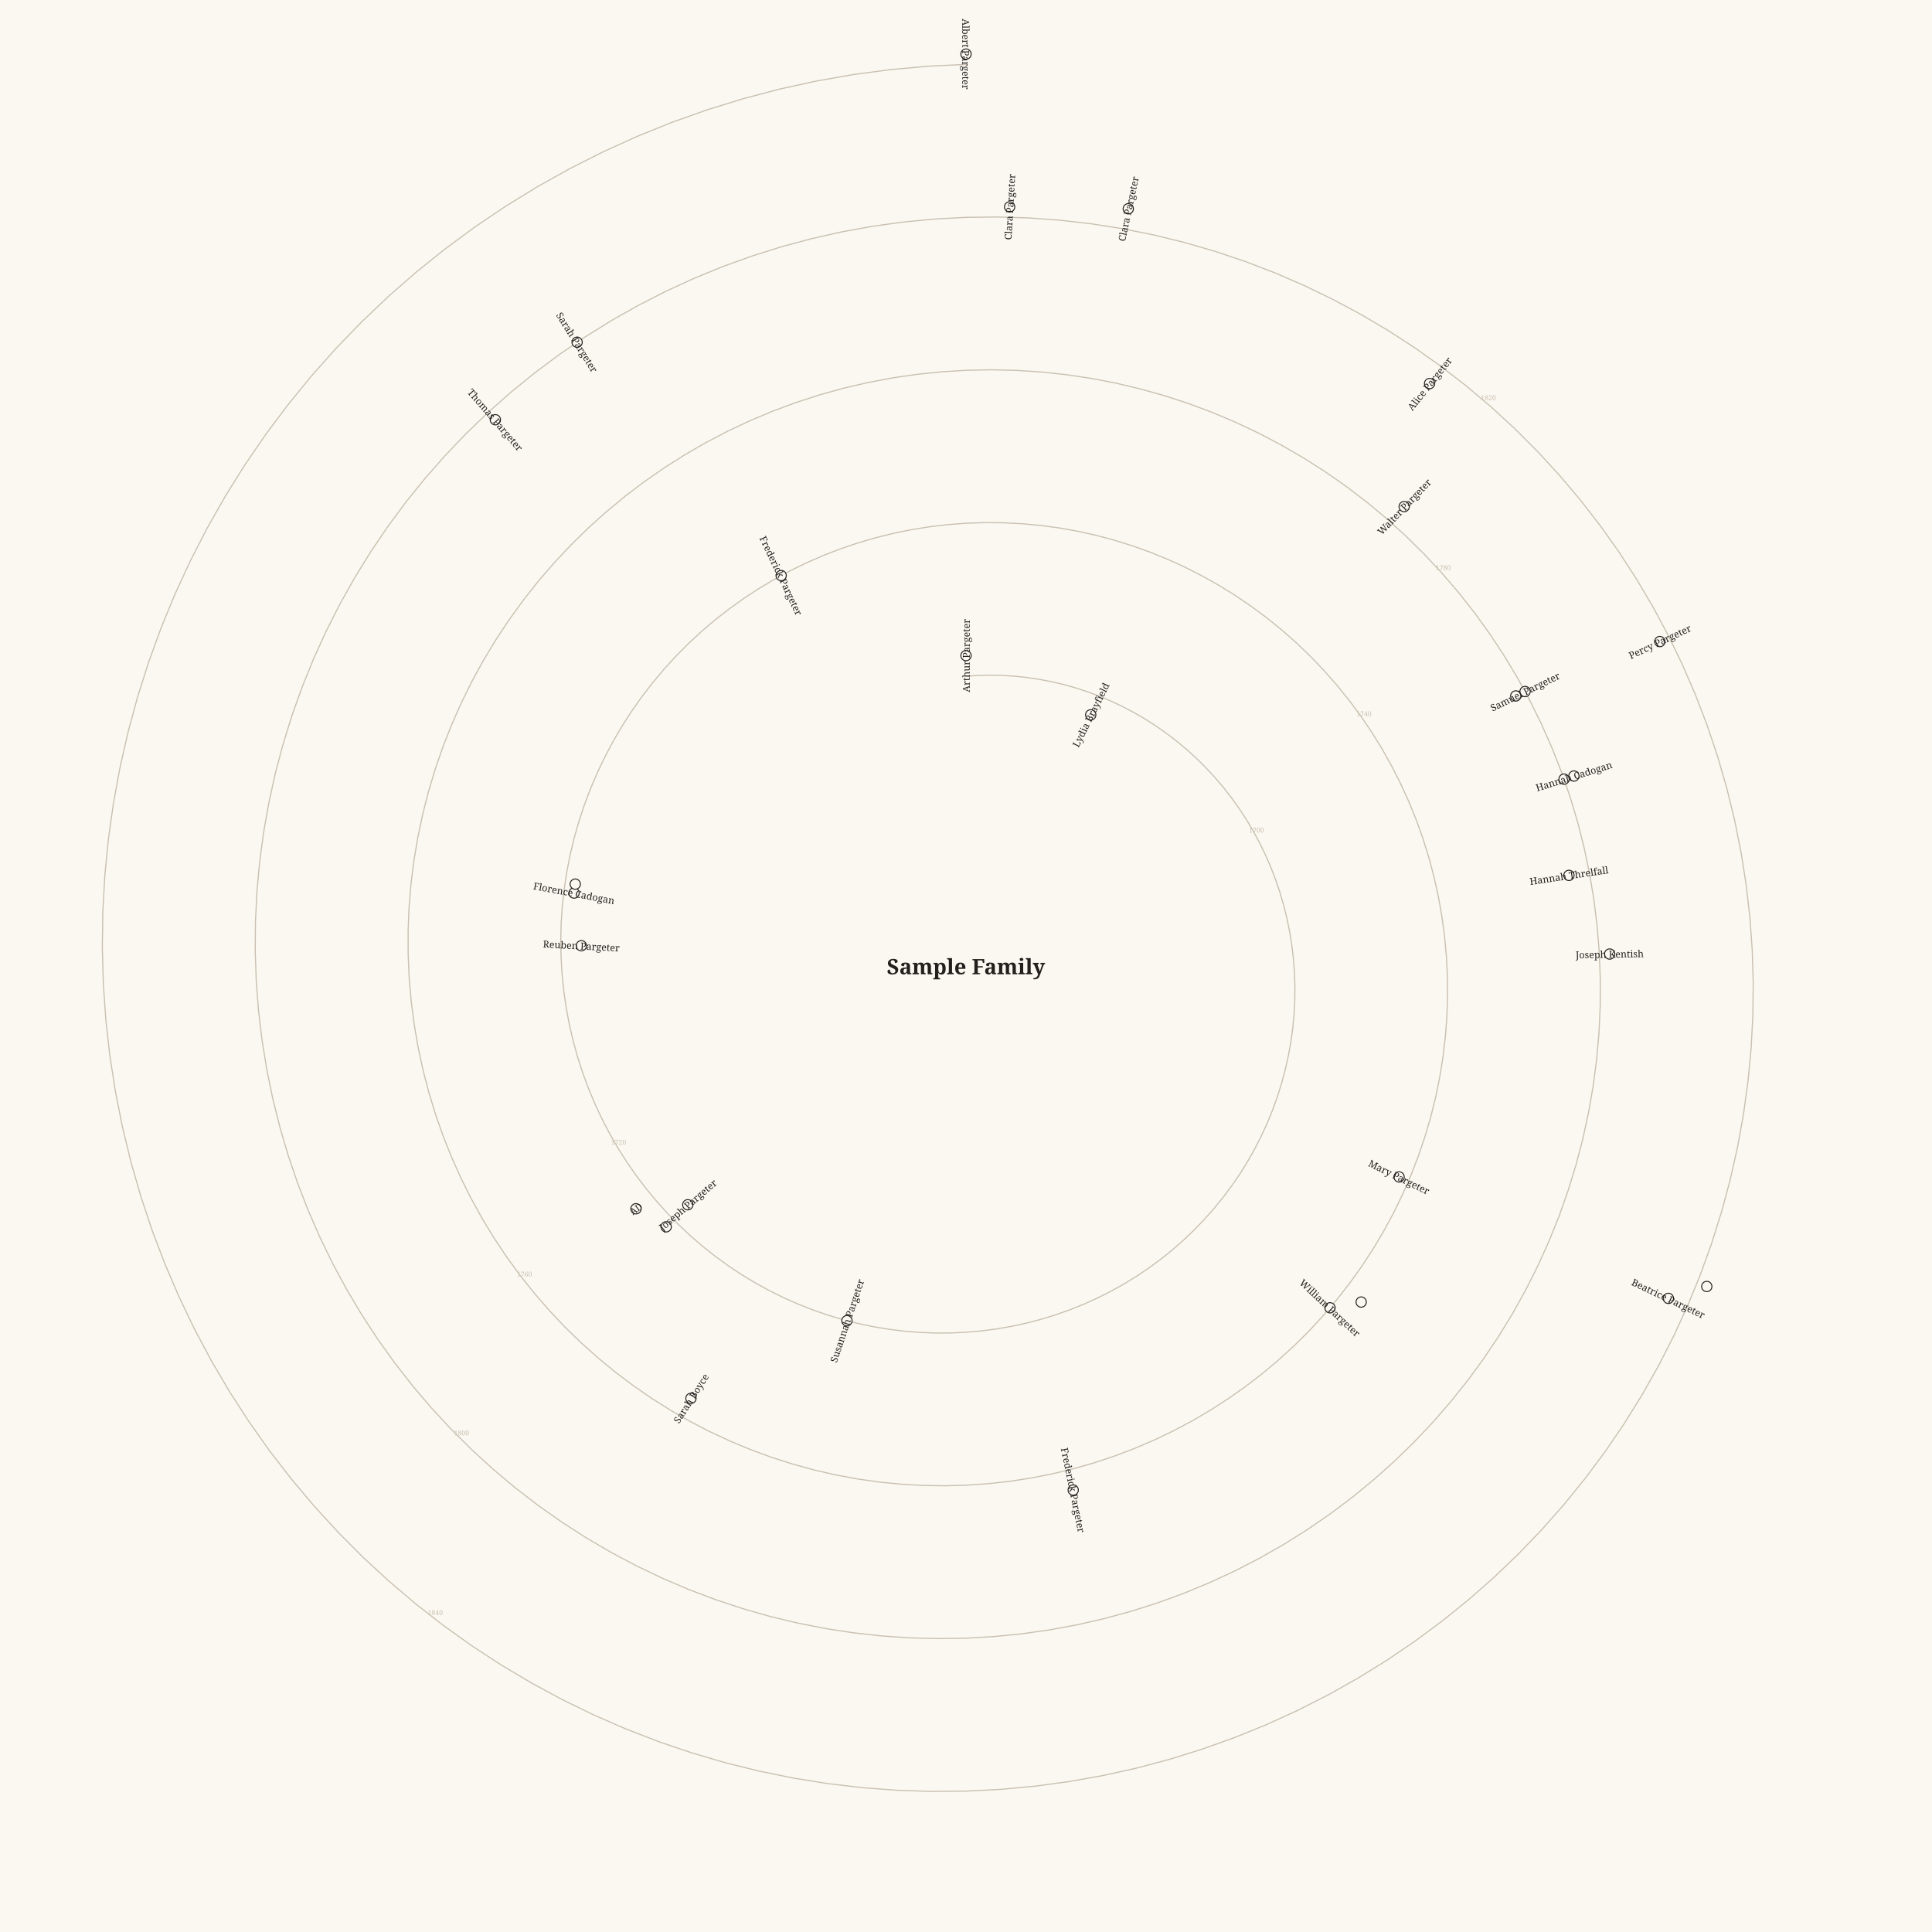
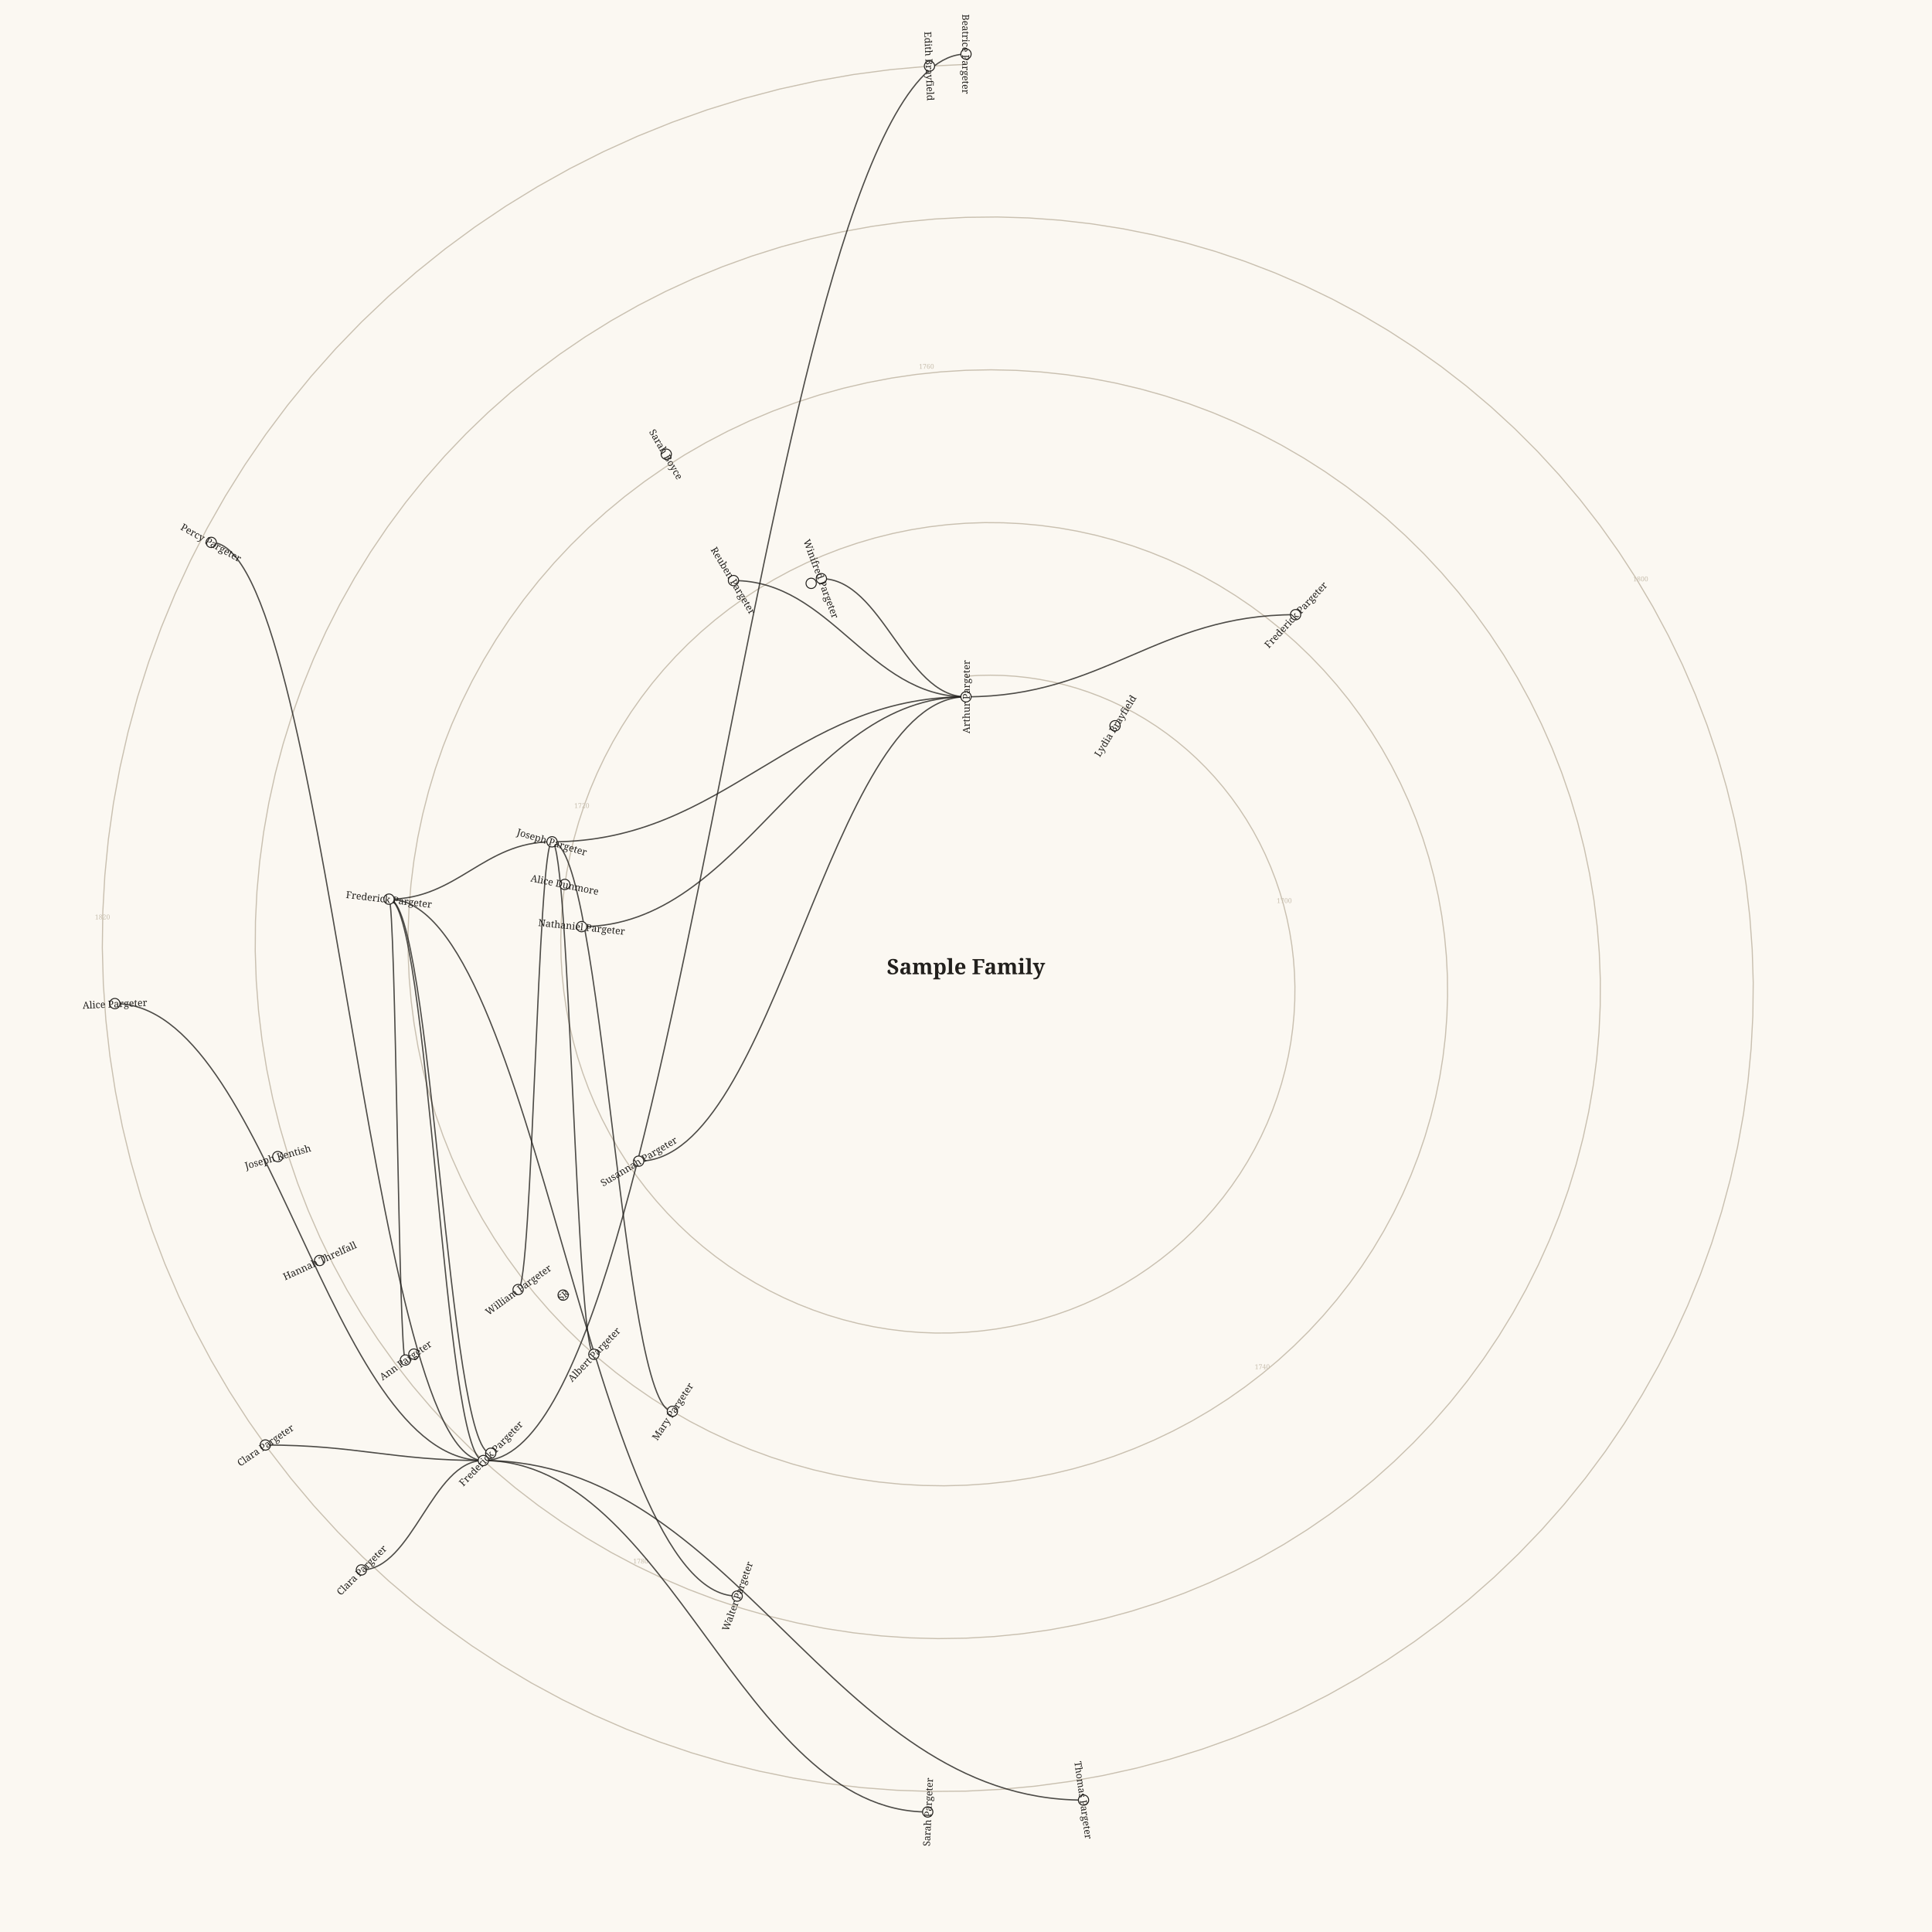
<svg xmlns="http://www.w3.org/2000/svg" width="600mm" height="600mm" viewBox="0 0 600 600">
  <rect x="0" y="0" width="600" height="600" fill="#FBF8F2" />
  <g id="ENGRAVE">
    <path d="M300,210L303.782,209.763L307.584,209.685L311.399,209.767L315.22,210.011L319.041,210.418L322.855,210.987L326.654,211.719L330.431,212.614L334.18,213.67L337.894,214.888L341.566,216.266L345.188,217.802L348.755,219.496L352.259,221.345L355.693,223.346L359.05,225.497L362.325,227.795L365.511,230.238L368.601,232.821L371.59,235.54L374.47,238.393L377.237,241.374L379.884,244.479L382.406,247.703L384.798,251.042L387.055,254.489L389.171,258.039L391.142,261.688L392.963,265.428L394.63,269.253L396.14,273.157L397.488,277.135L398.671,281.178L399.686,285.28L400.53,289.434L401.2,293.633L401.694,297.87L402.011,302.137L402.148,306.427L402.104,310.732L401.879,315.044L401.47,319.356L400.879,323.661L400.105,327.95L399.148,332.215L398.009,336.449L396.688,340.644L395.188,344.792L393.509,348.885L391.654,352.917L389.625,356.878L387.425,360.762L385.056,364.561L382.522,368.268L379.826,371.876L376.973,375.377L373.965,378.765L370.809,382.033L367.508,385.174L364.069,388.183L360.495,391.052L356.793,393.776L352.969,396.35L349.028,398.767L344.978,401.023L340.825,403.112L336.575,405.03L332.237,406.773L327.816,408.336L323.321,409.716L318.759,410.908L314.138,411.911L309.465,412.72L304.75,413.334L300,413.75L295.223,413.967L290.429,413.982L285.624,413.796L280.819,413.406L276.021,412.813L271.239,412.017L266.482,411.017L261.758,409.815L257.077,408.412L252.446,406.809L247.874,405.007L243.37,403.01L238.942,400.819L234.598,398.437L230.347,395.868L226.197,393.116L222.156,390.183L218.231,387.075L214.43,383.796L210.761,380.351L207.23,376.746L203.846,372.985L200.614,369.075L197.541,365.023L194.634,360.833L191.898,356.514L189.34,352.073L186.964,347.516L184.777,342.851L182.782,338.086L180.985,333.229L179.39,328.289L178,323.273L176.819,318.19L175.851,313.049L175.097,307.858L174.561,302.628L174.244,297.366L174.149,292.082L174.276,286.786L174.626,281.486L175.2,276.193L175.999,270.916L177.02,265.663L178.265,260.446L179.731,255.272L181.418,250.153L183.323,245.096L185.443,240.111L187.778,235.208L190.322,230.396L193.073,225.684L196.026,221.08L199.178,216.593L202.524,212.232L206.059,208.006L209.777,203.922L213.672,199.988L217.739,196.213L221.971,192.603L226.362,189.166L230.904,185.909L235.589,182.838L240.411,179.96L245.362,177.28L250.432,174.806L255.614,172.541L260.899,170.491L266.278,168.66L271.741,167.053L277.281,165.674L282.886,164.527L288.547,163.613L294.255,162.937L300,162.5L305.771,162.304L311.559,162.351L317.352,162.642L323.142,163.177L328.917,163.956L334.667,164.98L340.383,166.246L346.052,167.756L351.666,169.506L357.214,171.495L362.686,173.72L368.072,176.178L373.361,178.866L378.545,181.781L383.613,184.917L388.555,188.271L393.363,191.838L398.027,195.612L402.539,199.587L406.889,203.757L411.07,208.115L415.072,212.656L418.889,217.37L422.512,222.251L425.935,227.292L429.149,232.482L432.15,237.815L434.93,243.281L437.484,248.87L439.805,254.575L441.89,260.384L443.733,266.288L445.329,272.277L446.676,278.341L447.769,284.469L448.606,290.651L449.184,296.875L449.5,303.132L449.554,309.409L449.344,315.697L448.869,321.983L448.129,328.257L447.124,334.508L445.855,340.723L444.323,346.893L442.529,353.006L440.477,359.051L438.167,365.017L435.604,370.892L432.791,376.667L429.731,382.33L426.43,387.871L422.891,393.28L419.121,398.546L415.125,403.659L410.91,408.611L406.481,413.391L401.846,417.99L397.013,422.4L391.988,426.611L386.781,430.616L381.399,434.406L375.852,437.974L370.149,441.313L364.298,444.416L358.311,447.277L352.197,449.888L345.966,452.246L339.629,454.344L333.197,456.178L326.68,457.743L320.091,459.036L313.44,460.053L306.739,460.792L300,461.25L293.234,461.425L286.454,461.316L279.671,460.921L272.897,460.241L266.145,459.275L259.426,458.024L252.753,456.49L246.137,454.673L239.591,452.576L233.126,450.202L226.754,447.554L220.487,444.634L214.336,441.449L208.312,438.001L202.428,434.297L196.693,430.341L191.118,426.141L185.715,421.701L180.493,417.03L175.461,412.135L170.631,407.024L166.01,401.704L161.609,396.184L157.435,390.474L153.497,384.583L149.803,378.521L146.36,372.297L143.176,365.923L140.256,359.408L137.607,352.765L135.235,346.003L133.145,339.135L131.341,332.173L129.829,325.129L128.611,318.014L127.691,310.841L127.071,303.622L126.755,296.371L126.743,289.1L127.036,281.821L127.636,274.548L128.542,267.293L129.754,260.069L131.27,252.89L133.09,245.768L135.21,238.715L137.629,231.746L140.343,224.871L143.349,218.105L146.641,211.458L150.216,204.944L154.068,198.575L158.191,192.361L162.579,186.315L167.225,180.449L172.121,174.772L177.261,169.296L182.635,164.031L188.235,158.987L194.052,154.175L200.076,149.602L206.298,145.279L212.706,141.213L219.291,137.413L226.042,133.887L232.946,130.641L239.993,127.683L247.17,125.018L254.465,122.652L261.865,120.591L269.359,118.84L276.932,117.401L284.573,116.28L292.266,115.479L300,115L307.76,114.846L315.533,115.018L323.306,115.516L331.063,116.342L338.793,117.494L346.48,118.972L354.112,120.774L361.673,122.898L369.152,125.341L376.534,128.101L383.806,131.173L390.955,134.553L397.967,138.236L404.831,142.217L411.532,146.489L418.06,151.046L424.4,155.881L430.543,160.986L436.476,166.353L442.188,171.973L447.669,177.838L452.907,183.937L457.893,190.261L462.618,196.8L467.071,203.542L471.244,210.476L475.129,217.59L478.719,224.874L482.005,232.313L484.981,239.896L487.64,247.61L489.978,255.441L491.988,263.376L493.666,271.402L495.009,279.504L496.012,287.668L496.673,295.88L496.99,304.126L496.961,312.392L496.584,320.662L495.859,328.922L494.788,337.158L493.369,345.354L491.605,353.497L489.498,361.572L487.05,369.563L484.265,377.458L481.146,385.241L477.699,392.899L473.927,400.417L469.837,407.782L465.434,414.98L460.726,421.998L455.721,428.823L450.425,435.443L444.847,441.845L438.997,448.017L432.884,453.948L426.517,459.625L419.908,465.039L413.067,470.18L406.006,475.036L398.735,479.599L391.269,483.86L383.618,487.81L375.797,491.441L367.818,494.746L359.695,497.718L351.442,500.351L343.072,502.64L334.602,504.578L326.044,506.161L317.415,507.387L308.728,508.25L300,508.75L291.245,508.883L282.479,508.649L273.718,508.046L264.976,507.076L256.269,505.737L247.613,504.032L239.024,501.962L230.516,499.531L222.105,496.741L213.806,493.596L205.634,490.1L197.603,486.259L189.729,482.079L182.026,477.565L174.508,472.725L167.188,467.567L160.081,462.098L153.199,456.327L146.555,450.264L140.162,443.919L134.031,437.301L128.175,430.422L122.604,423.293L117.33,415.926L112.361,408.333L107.709,400.527L103.381,392.522L99.387,384.33L95.735,375.966L92.432,367.443L89.485,358.777L86.9,349.982L84.683,341.074L82.838,332.068L81.371,322.979L80.284,313.823L79.582,304.617L79.265,295.376L79.336,286.117L79.796,276.856L80.645,267.608L81.883,258.392L83.508,249.222L85.52,240.116L87.914,231.089L90.689,222.158L93.841,213.339L97.364,204.647L101.254,196.098L105.505,187.708L110.111,179.493L115.064,171.466L120.356,163.643L125.98,156.038L131.925,148.665L138.184,141.538L144.745,134.67L151.597,128.074L158.73,121.762L166.132,115.746L173.79,110.038L181.691,104.649L189.823,99.589L198.171,94.867L206.722,90.494L215.46,86.477L224.372,82.825L233.441,79.545L242.652,76.645L251.99,74.129L261.438,72.005L270.979,70.276L280.598,68.947L290.277,68.02L300,67.5L309.749,67.388L319.508,67.684L329.259,68.391L338.985,69.507L348.669,71.032L358.293,72.964L367.841,75.301L377.295,78.04L386.638,81.177L395.854,84.708L404.926,88.627L413.838,92.929L422.574,97.607L431.117,102.653L439.452,108.061L447.564,113.821L455.438,119.924L463.059,126.36L470.414,133.119L477.488,140.189L484.268,147.56L490.742,155.219L496.898,163.152L502.723,171.348L508.207,179.792L513.339,188.469L518.109,197.366L522.507,206.467L526.525,215.756L530.156,225.218L533.39,234.836L536.223,244.595L538.647,254.476L540.657,264.463L542.249,274.539L543.419,284.685L544.163,294.885L544.48,305.121L544.367,315.374L543.824,325.627L542.85,335.861L541.446,346.058L539.614,356.201L537.355,366.271L534.673,376.25L531.571,386.12L528.054,395.865L524.126,405.466L519.793,414.905L515.063,424.167L509.942,433.233L504.439,442.089L498.562,450.716L492.32,459.101L485.724,467.227L478.785,475.079L471.513,482.643L463.921,489.905L456.022,496.851L447.828,503.468L439.353,509.743L430.612,515.666L421.619,521.224L412.389,526.406L402.938,531.203L393.283,535.605L383.439,539.604L373.424,543.191L363.254,546.359L352.948,549.102L342.523,551.413L331.998,553.287L321.389,554.72L310.717,555.709L300,556.25L289.256,556.342L278.505,555.982L267.764,555.172L257.054,553.91L246.393,552.199L235.801,550.04L225.295,547.435L214.895,544.389L204.619,540.905L194.486,536.989L184.513,532.646L174.72,527.884L165.123,522.708L155.74,517.129L146.588,511.153L137.684,504.792L129.043,498.055L120.683,490.953L112.618,483.498L104.863,475.702L97.432,467.579L90.34,459.141L83.6,450.402L77.224,441.378L71.225,432.083L65.614,422.534L60.402,412.746L55.599,402.737L51.214,392.523L47.257,382.121L43.734,371.551L40.655,360.829L38.024,349.975L35.848,339.007L34.131,327.944L32.878,316.806L32.092,305.612L31.776,294.382L31.93,283.135L32.556,271.891L33.655,260.67L35.224,249.491L37.264,238.376L39.77,227.342L42.739,216.411L46.168,205.601L50.052,194.932L54.385,184.422L59.159,174.092L64.369,163.958L70.005,154.041L76.059,144.357L82.521,134.924L89.38,125.76L96.626,116.881L104.246,108.304L112.229,100.044L120.56,92.117L129.226,84.537L138.212,77.318L147.504,70.475L157.085,64.019L166.94,57.964L177.051,52.321L187.402,47.1L197.974,42.312L208.75,37.967L219.712,34.073L230.839,30.637L242.114,27.667L253.516,25.17L265.026,23.15L276.623,21.613L288.288,20.562L300,20" fill="none" stroke="#C9C0B0" stroke-width="0.35" stroke-linecap="round" stroke-linejoin="round" />
-     <text x="390.222" y="257.74" font-family="Georgia, 'Iowan Old Style', serif" font-size="2.1" fill="#C9C0B0" text-anchor="middle" dominant-baseline="central">1700</text>
-     <text x="192.114" y="354.671" font-family="Georgia, 'Iowan Old Style', serif" font-size="2.1" fill="#C9C0B0" text-anchor="middle" dominant-baseline="central">1720</text>
-     <text x="423.604" y="221.612" font-family="Georgia, 'Iowan Old Style', serif" font-size="2.1" fill="#C9C0B0" text-anchor="middle" dominant-baseline="central">1740</text>
-     <text x="162.875" y="395.621" font-family="Georgia, 'Iowan Old Style', serif" font-size="2.1" fill="#C9C0B0" text-anchor="middle" dominant-baseline="central">1760</text>
-     <text x="448.212" y="176.246" font-family="Georgia, 'Iowan Old Style', serif" font-size="2.1" fill="#C9C0B0" text-anchor="middle" dominant-baseline="central">1780</text>
-     <text x="143.353" y="444.953" font-family="Georgia, 'Iowan Old Style', serif" font-size="2.1" fill="#C9C0B0" text-anchor="middle" dominant-baseline="central">1800</text>
-     <text x="462.235" y="123.437" font-family="Georgia, 'Iowan Old Style', serif" font-size="2.1" fill="#C9C0B0" text-anchor="middle" dominant-baseline="central">1820</text>
-     <text x="135.198" y="500.713" font-family="Georgia, 'Iowan Old Style', serif" font-size="2.1" fill="#C9C0B0" text-anchor="middle" dominant-baseline="central">1840</text>
-     <circle cx="518.127" cy="403.22" r="1.6" fill="#FBF8F2" stroke="#22201D" stroke-width="0.3" stroke-linecap="round" stroke-linejoin="round" />
-     <circle cx="153.837" cy="130.359" r="1.6" fill="#FBF8F2" stroke="#22201D" stroke-width="0.3" stroke-linecap="round" stroke-linejoin="round" />
-     <circle cx="179.227" cy="106.278" r="1.6" fill="#FBF8F2" stroke="#22201D" stroke-width="0.3" stroke-linecap="round" stroke-linejoin="round" />
-     <circle cx="313.545" cy="64.255" r="1.6" fill="#FBF8F2" stroke="#22201D" stroke-width="0.3" stroke-linecap="round" stroke-linejoin="round" />
-     <circle cx="350.395" cy="64.843" r="1.6" fill="#FBF8F2" stroke="#22201D" stroke-width="0.3" stroke-linecap="round" stroke-linejoin="round" />
-     <circle cx="443.97" cy="119.119" r="1.6" fill="#FBF8F2" stroke="#22201D" stroke-width="0.3" stroke-linecap="round" stroke-linejoin="round" />
-     <circle cx="515.476" cy="199.245" r="1.6" fill="#FBF8F2" stroke="#22201D" stroke-width="0.3" stroke-linecap="round" stroke-linejoin="round" />
-     <circle cx="473.629" cy="214.758" r="1.6" fill="#FBF8F2" stroke="#22201D" stroke-width="0.3" stroke-linecap="round" stroke-linejoin="round" />
-     <circle cx="488.783" cy="241.008" r="1.6" fill="#FBF8F2" stroke="#22201D" stroke-width="0.3" stroke-linecap="round" stroke-linejoin="round" />
-     <circle cx="436.076" cy="157.329" r="1.6" fill="#FBF8F2" stroke="#22201D" stroke-width="0.3" stroke-linecap="round" stroke-linejoin="round" />
-     <circle cx="487.245" cy="271.863" r="1.6" fill="#FBF8F2" stroke="#22201D" stroke-width="0.3" stroke-linecap="round" stroke-linejoin="round" />
-     <circle cx="470.737" cy="216.133" r="1.6" fill="#FBF8F2" stroke="#22201D" stroke-width="0.3" stroke-linecap="round" stroke-linejoin="round" />
-     <circle cx="485.729" cy="241.963" r="1.6" fill="#FBF8F2" stroke="#22201D" stroke-width="0.3" stroke-linecap="round" stroke-linejoin="round" />
-     <circle cx="499.9" cy="296.285" r="1.6" fill="#FBF8F2" stroke="#22201D" stroke-width="0.3" stroke-linecap="round" stroke-linejoin="round" />
-     <circle cx="333.293" cy="462.754" r="1.6" fill="#FBF8F2" stroke="#22201D" stroke-width="0.3" stroke-linecap="round" stroke-linejoin="round" />
-     <circle cx="214.583" cy="434.266" r="1.6" fill="#FBF8F2" stroke="#22201D" stroke-width="0.3" stroke-linecap="round" stroke-linejoin="round" />
-     <circle cx="434.496" cy="365.508" r="1.6" fill="#FBF8F2" stroke="#22201D" stroke-width="0.3" stroke-linecap="round" stroke-linejoin="round" />
-     <circle cx="413.048" cy="406.152" r="1.6" fill="#FBF8F2" stroke="#22201D" stroke-width="0.3" stroke-linecap="round" stroke-linejoin="round" />
+     <text x="398.843" y="279.623" font-family="Georgia, 'Iowan Old Style', serif" font-size="2.1" fill="#C9C0B0" text-anchor="middle" dominant-baseline="central">1700</text>
+     <text x="180.676" y="250.117" font-family="Georgia, 'Iowan Old Style', serif" font-size="2.1" fill="#C9C0B0" text-anchor="middle" dominant-baseline="central">1720</text>
+     <text x="392.021" y="424.385" font-family="Georgia, 'Iowan Old Style', serif" font-size="2.1" fill="#C9C0B0" text-anchor="middle" dominant-baseline="central">1740</text>
+     <text x="287.732" y="113.711" font-family="Georgia, 'Iowan Old Style', serif" font-size="2.1" fill="#C9C0B0" text-anchor="middle" dominant-baseline="central">1760</text>
+     <text x="198.965" y="484.74" font-family="Georgia, 'Iowan Old Style', serif" font-size="2.1" fill="#C9C0B0" text-anchor="middle" dominant-baseline="central">1780</text>
+     <text x="509.507" y="179.713" font-family="Georgia, 'Iowan Old Style', serif" font-size="2.1" fill="#C9C0B0" text-anchor="middle" dominant-baseline="central">1800</text>
+     <text x="31.826" y="284.707" font-family="Georgia, 'Iowan Old Style', serif" font-size="2.1" fill="#C9C0B0" text-anchor="middle" dominant-baseline="central">1820</text>
+     <path d="M300,216.4C257.301,216.4 241.035,360.612 198.337,360.612" fill="none" stroke="#22201D" stroke-width="0.4" stroke-linecap="round" stroke-linejoin="round" opacity="0.8" />
+     <path d="M171.432,261.431C187.133,261.431 193.115,438.303 208.816,438.303" fill="none" stroke="#22201D" stroke-width="0.4" stroke-linecap="round" stroke-linejoin="round" opacity="0.8" />
+     <path d="M150.119,453.58C228.397,453.58 258.217,559.034 336.494,559.034" fill="none" stroke="#22201D" stroke-width="0.4" stroke-linecap="round" stroke-linejoin="round" opacity="0.8" />
+     <path d="M120.802,279.241C166.219,279.241 183.521,495.68 228.939,495.68" fill="none" stroke="#22201D" stroke-width="0.4" stroke-linecap="round" stroke-linejoin="round" opacity="0.8" />
+     <path d="M171.432,261.431C167.012,261.431 165.328,400.491 160.908,400.491" fill="none" stroke="#22201D" stroke-width="0.4" stroke-linecap="round" stroke-linejoin="round" opacity="0.8" />
+     <path d="M150.119,453.58C208.076,453.58 230.155,562.723 288.112,562.723" fill="none" stroke="#22201D" stroke-width="0.4" stroke-linecap="round" stroke-linejoin="round" opacity="0.8" />
+     <path d="M300,216.4C249.864,216.4 230.764,287.772 180.628,287.772" fill="none" stroke="#22201D" stroke-width="0.4" stroke-linecap="round" stroke-linejoin="round" opacity="0.8" />
+     <path d="M120.802,279.241C134.07,279.241 139.125,451.326 152.394,451.326" fill="none" stroke="#22201D" stroke-width="0.4" stroke-linecap="round" stroke-linejoin="round" opacity="0.8" />
+     <path d="M171.432,261.431C176.892,261.431 178.971,420.589 184.431,420.589" fill="none" stroke="#22201D" stroke-width="0.4" stroke-linecap="round" stroke-linejoin="round" opacity="0.8" />
+     <path d="M150.119,453.58C134.209,453.58 128.148,487.558 112.237,487.558" fill="none" stroke="#22201D" stroke-width="0.4" stroke-linecap="round" stroke-linejoin="round" opacity="0.8" />
+     <path d="M300,216.4C269.671,216.4 258.118,180.298 227.789,180.298" fill="none" stroke="#22201D" stroke-width="0.4" stroke-linecap="round" stroke-linejoin="round" opacity="0.8" />
+     <path d="M120.802,279.241C122.947,279.241 123.764,422.366 125.909,422.366" fill="none" stroke="#22201D" stroke-width="0.4" stroke-linecap="round" stroke-linejoin="round" opacity="0.8" />
+     <path d="M150.119,453.58C121.677,453.58 110.842,448.763 82.399,448.763" fill="none" stroke="#22201D" stroke-width="0.4" stroke-linecap="round" stroke-linejoin="round" opacity="0.8" />
+     <path d="M171.432,261.431C150.167,261.431 142.066,279.241 120.802,279.241" fill="none" stroke="#22201D" stroke-width="0.4" stroke-linecap="round" stroke-linejoin="round" opacity="0.8" />
+     <path d="M300,216.4C281.135,216.4 273.949,179.714 255.085,179.714" fill="none" stroke="#22201D" stroke-width="0.4" stroke-linecap="round" stroke-linejoin="round" opacity="0.8" />
+     <path d="M150.119,453.58C102.049,453.58 83.737,311.671 35.666,311.671" fill="none" stroke="#22201D" stroke-width="0.4" stroke-linecap="round" stroke-linejoin="round" opacity="0.8" />
+     <path d="M120.802,279.241C133.115,279.241 137.806,453.58 150.119,453.58" fill="none" stroke="#22201D" stroke-width="0.4" stroke-linecap="round" stroke-linejoin="round" opacity="0.8" />
+     <path d="M300,216.4C342.987,216.4 359.363,190.896 402.349,190.896" fill="none" stroke="#22201D" stroke-width="0.4" stroke-linecap="round" stroke-linejoin="round" opacity="0.8" />
+     <path d="M150.119,453.58C114.621,453.58 101.098,168.449 65.6,168.449" fill="none" stroke="#22201D" stroke-width="0.4" stroke-linecap="round" stroke-linejoin="round" opacity="0.8" />
+     <path d="M150.119,453.58C213.069,453.58 237.05,16.8 300,16.8" fill="none" stroke="#22201D" stroke-width="0.4" stroke-linecap="round" stroke-linejoin="round" opacity="0.8" />
+     <path d="M300,216.4C246.001,216.4 225.431,261.431 171.432,261.431" fill="none" stroke="#22201D" stroke-width="0.4" stroke-linecap="round" stroke-linejoin="round" opacity="0.8" />
+     <circle cx="300" cy="216.4" r="1.6" fill="#FBF8F2" stroke="#22201D" stroke-width="0.3" stroke-linecap="round" stroke-linejoin="round" />
+     <circle cx="198.337" cy="360.612" r="1.6" fill="#FBF8F2" stroke="#22201D" stroke-width="0.3" stroke-linecap="round" stroke-linejoin="round" />
+     <circle cx="208.816" cy="438.303" r="1.6" fill="#FBF8F2" stroke="#22201D" stroke-width="0.3" stroke-linecap="round" stroke-linejoin="round" />
+     <circle cx="99.257" cy="391.453" r="1.6" fill="#FBF8F2" stroke="#22201D" stroke-width="0.3" stroke-linecap="round" stroke-linejoin="round" />
+     <circle cx="336.494" cy="559.034" r="1.6" fill="#FBF8F2" stroke="#22201D" stroke-width="0.3" stroke-linecap="round" stroke-linejoin="round" />
+     <circle cx="346.286" cy="225.394" r="1.6" fill="#FBF8F2" stroke="#22201D" stroke-width="0.3" stroke-linecap="round" stroke-linejoin="round" />
+     <circle cx="228.939" cy="495.68" r="1.6" fill="#FBF8F2" stroke="#22201D" stroke-width="0.3" stroke-linecap="round" stroke-linejoin="round" />
+     <circle cx="175.407" cy="274.67" r="1.6" fill="#FBF8F2" stroke="#22201D" stroke-width="0.3" stroke-linecap="round" stroke-linejoin="round" />
+     <circle cx="160.908" cy="400.491" r="1.6" fill="#FBF8F2" stroke="#22201D" stroke-width="0.3" stroke-linecap="round" stroke-linejoin="round" />
+     <circle cx="288.112" cy="562.723" r="1.6" fill="#FBF8F2" stroke="#22201D" stroke-width="0.3" stroke-linecap="round" stroke-linejoin="round" />
+     <circle cx="180.628" cy="287.772" r="1.6" fill="#FBF8F2" stroke="#22201D" stroke-width="0.3" stroke-linecap="round" stroke-linejoin="round" />
+     <circle cx="152.394" cy="451.326" r="1.6" fill="#FBF8F2" stroke="#22201D" stroke-width="0.3" stroke-linecap="round" stroke-linejoin="round" />
+     <circle cx="184.431" cy="420.589" r="1.6" fill="#FBF8F2" stroke="#22201D" stroke-width="0.3" stroke-linecap="round" stroke-linejoin="round" />
+     <circle cx="112.237" cy="487.558" r="1.6" fill="#FBF8F2" stroke="#22201D" stroke-width="0.3" stroke-linecap="round" stroke-linejoin="round" />
+     <circle cx="227.789" cy="180.298" r="1.6" fill="#FBF8F2" stroke="#22201D" stroke-width="0.3" stroke-linecap="round" stroke-linejoin="round" />
+     <circle cx="174.892" cy="402.203" r="1.6" fill="#FBF8F2" stroke="#22201D" stroke-width="0.3" stroke-linecap="round" stroke-linejoin="round" />
+     <circle cx="125.909" cy="422.366" r="1.6" fill="#FBF8F2" stroke="#22201D" stroke-width="0.3" stroke-linecap="round" stroke-linejoin="round" />
+     <circle cx="82.399" cy="448.763" r="1.6" fill="#FBF8F2" stroke="#22201D" stroke-width="0.3" stroke-linecap="round" stroke-linejoin="round" />
+     <circle cx="86.263" cy="359.195" r="1.6" fill="#FBF8F2" stroke="#22201D" stroke-width="0.3" stroke-linecap="round" stroke-linejoin="round" />
+     <circle cx="120.802" cy="279.241" r="1.6" fill="#FBF8F2" stroke="#22201D" stroke-width="0.3" stroke-linecap="round" stroke-linejoin="round" />
+     <circle cx="255.085" cy="179.714" r="1.6" fill="#FBF8F2" stroke="#22201D" stroke-width="0.3" stroke-linecap="round" stroke-linejoin="round" />
+     <circle cx="35.666" cy="311.671" r="1.6" fill="#FBF8F2" stroke="#22201D" stroke-width="0.3" stroke-linecap="round" stroke-linejoin="round" />
+     <circle cx="150.119" cy="453.58" r="1.6" fill="#FBF8F2" stroke="#22201D" stroke-width="0.3" stroke-linecap="round" stroke-linejoin="round" />
+     <circle cx="206.913" cy="141.058" r="1.6" fill="#FBF8F2" stroke="#22201D" stroke-width="0.3" stroke-linecap="round" stroke-linejoin="round" />
+     <circle cx="402.349" cy="190.896" r="1.6" fill="#FBF8F2" stroke="#22201D" stroke-width="0.3" stroke-linecap="round" stroke-linejoin="round" />
+     <circle cx="128.527" cy="420.526" r="1.6" fill="#FBF8F2" stroke="#22201D" stroke-width="0.3" stroke-linecap="round" stroke-linejoin="round" />
+     <circle cx="65.6" cy="168.449" r="1.6" fill="#FBF8F2" stroke="#22201D" stroke-width="0.3" stroke-linecap="round" stroke-linejoin="round" />
+     <circle cx="288.659" cy="20.537" r="1.6" fill="#FBF8F2" stroke="#22201D" stroke-width="0.3" stroke-linecap="round" stroke-linejoin="round" />
    <circle cx="300" cy="16.8" r="1.6" fill="#FBF8F2" stroke="#22201D" stroke-width="0.3" stroke-linecap="round" stroke-linejoin="round" />
-     <circle cx="422.728" cy="404.364" r="1.6" fill="#FBF8F2" stroke="#22201D" stroke-width="0.3" stroke-linecap="round" stroke-linejoin="round" />
-     <circle cx="213.593" cy="374.154" r="1.6" fill="#FBF8F2" stroke="#22201D" stroke-width="0.3" stroke-linecap="round" stroke-linejoin="round" />
-     <circle cx="178.274" cy="277.342" r="1.6" fill="#FBF8F2" stroke="#22201D" stroke-width="0.3" stroke-linecap="round" stroke-linejoin="round" />
-     <circle cx="263.027" cy="410.159" r="1.6" fill="#FBF8F2" stroke="#22201D" stroke-width="0.3" stroke-linecap="round" stroke-linejoin="round" />
-     <circle cx="206.89" cy="381.001" r="1.6" fill="#FBF8F2" stroke="#22201D" stroke-width="0.3" stroke-linecap="round" stroke-linejoin="round" />
-     <circle cx="197.511" cy="375.39" r="1.6" fill="#FBF8F2" stroke="#22201D" stroke-width="0.3" stroke-linecap="round" stroke-linejoin="round" />
-     <circle cx="180.543" cy="293.708" r="1.6" fill="#FBF8F2" stroke="#22201D" stroke-width="0.3" stroke-linecap="round" stroke-linejoin="round" />
-     <circle cx="178.649" cy="274.573" r="1.6" fill="#FBF8F2" stroke="#22201D" stroke-width="0.3" stroke-linecap="round" stroke-linejoin="round" />
-     <circle cx="242.595" cy="178.745" r="1.6" fill="#FBF8F2" stroke="#22201D" stroke-width="0.3" stroke-linecap="round" stroke-linejoin="round" />
-     <circle cx="530.055" cy="399.53" r="1.6" fill="#FBF8F2" stroke="#22201D" stroke-width="0.3" stroke-linecap="round" stroke-linejoin="round" />
-     <circle cx="300" cy="203.6" r="1.6" fill="#FBF8F2" stroke="#22201D" stroke-width="0.3" stroke-linecap="round" stroke-linejoin="round" />
-     <circle cx="338.734" cy="222.004" r="1.6" fill="#FBF8F2" stroke="#22201D" stroke-width="0.3" stroke-linecap="round" stroke-linejoin="round" />
-     <text x="518.127" y="403.22" font-family="Georgia, 'Iowan Old Style', serif" font-size="3" fill="#22201D" text-anchor="middle" dominant-baseline="central" transform="rotate(1105.324,518.1266,403.2201)">Beatrice Pargeter</text>
-     <text x="153.837" y="130.359" font-family="Georgia, 'Iowan Old Style', serif" font-size="3" fill="#22201D" text-anchor="middle" dominant-baseline="central" transform="rotate(1129.252,153.8371,130.3587)">Thomas Pargeter</text>
-     <text x="179.227" y="106.278" font-family="Georgia, 'Iowan Old Style', serif" font-size="3" fill="#22201D" text-anchor="middle" dominant-baseline="central" transform="rotate(1138.059,179.227,106.2781)">Sarah Pargeter</text>
-     <text x="313.545" y="64.255" font-family="Georgia, 'Iowan Old Style', serif" font-size="3" fill="#22201D" text-anchor="middle" dominant-baseline="central" transform="rotate(993.2884,313.5452,64.2549)">Clara Pargeter</text>
-     <text x="350.395" y="64.843" font-family="Georgia, 'Iowan Old Style', serif" font-size="3" fill="#22201D" text-anchor="middle" dominant-baseline="central" transform="rotate(1002.096,350.395,64.8433)">Clara Pargeter</text>
-     <text x="443.97" y="119.119" font-family="Georgia, 'Iowan Old Style', serif" font-size="3" fill="#22201D" text-anchor="middle" dominant-baseline="central" transform="rotate(1028.518,443.9702,119.1194)">Alice Pargeter</text>
-     <text x="515.476" y="199.245" font-family="Georgia, 'Iowan Old Style', serif" font-size="3" fill="#22201D" text-anchor="middle" dominant-baseline="central" transform="rotate(1054.94,515.476,199.2455)">Percy Pargeter</text>
-     <text x="473.629" y="214.758" font-family="Georgia, 'Iowan Old Style', serif" font-size="3" fill="#22201D" text-anchor="middle" dominant-baseline="central" transform="rotate(693.8516,473.6289,214.758)">Samuel Pargeter</text>
-     <text x="488.783" y="241.008" font-family="Georgia, 'Iowan Old Style', serif" font-size="3" fill="#22201D" text-anchor="middle" dominant-baseline="central" transform="rotate(702.6468,488.783,241.0084)">Hannah Cadogan</text>
-     <text x="436.076" y="157.329" font-family="Georgia, 'Iowan Old Style', serif" font-size="3" fill="#22201D" text-anchor="middle" dominant-baseline="central" transform="rotate(673.6448,436.076,157.3295)">Walter Pargeter</text>
-     <text x="487.245" y="271.863" font-family="Georgia, 'Iowan Old Style', serif" font-size="3" fill="#22201D" text-anchor="middle" dominant-baseline="central" transform="rotate(711.4542,487.2452,271.8628)">Hannah Threlfall</text>
-     <text x="499.9" y="296.285" font-family="Georgia, 'Iowan Old Style', serif" font-size="3" fill="#22201D" text-anchor="middle" dominant-baseline="central" transform="rotate(718.9353,499.9,296.2848)">Joseph Kentish</text>
-     <text x="333.293" y="462.754" font-family="Georgia, 'Iowan Old Style', serif" font-size="3" fill="#22201D" text-anchor="middle" dominant-baseline="central" transform="rotate(438.4393,333.2925,462.7544)">Frederick Pargeter</text>
-     <text x="214.583" y="434.266" font-family="Georgia, 'Iowan Old Style', serif" font-size="3" fill="#22201D" text-anchor="middle" dominant-baseline="central" transform="rotate(662.4638,214.5825,434.2657)">Sarah Boyce</text>
-     <text x="434.496" y="365.508" font-family="Georgia, 'Iowan Old Style', serif" font-size="3" fill="#22201D" text-anchor="middle" dominant-baseline="central" transform="rotate(385.9691,434.4963,365.5084)">Mary Pargeter</text>
-     <text x="413.048" y="406.152" font-family="Georgia, 'Iowan Old Style', serif" font-size="3" fill="#22201D" text-anchor="middle" dominant-baseline="central" transform="rotate(403.1979,413.0485,406.1519)">William Pargeter</text>
-     <text x="300" y="16.8" font-family="Georgia, 'Iowan Old Style', serif" font-size="3" fill="#22201D" text-anchor="middle" dominant-baseline="central" transform="rotate(1530,300,16.8)">Albert Pargeter</text>
-     <text x="213.593" y="374.154" font-family="Georgia, 'Iowan Old Style', serif" font-size="3" fill="#22201D" text-anchor="middle" dominant-baseline="central" transform="rotate(319.3641,213.5933,374.1535)">Joseph Pargeter</text>
-     <text x="178.274" y="277.342" font-family="Georgia, 'Iowan Old Style', serif" font-size="3" fill="#22201D" text-anchor="middle" dominant-baseline="central" transform="rotate(370.5442,178.2745,277.3423)">Florence Cadogan</text>
-     <text x="263.027" y="410.159" font-family="Georgia, 'Iowan Old Style', serif" font-size="3" fill="#22201D" text-anchor="middle" dominant-baseline="central" transform="rotate(288.5535,263.0269,410.1588)">Susannah Pargeter</text>
-     <text x="197.511" y="375.39" font-family="Georgia, 'Iowan Old Style', serif" font-size="2.76" fill="#22201D" text-anchor="middle" dominant-baseline="central" transform="rotate(323.6623,197.511,375.3896)">AD</text>
-     <text x="180.543" y="293.708" font-family="Georgia, 'Iowan Old Style', serif" font-size="3" fill="#22201D" text-anchor="middle" dominant-baseline="central" transform="rotate(363.0149,180.5428,293.7084)">Reuben Pargeter</text>
-     <text x="242.595" y="178.745" font-family="Georgia, 'Iowan Old Style', serif" font-size="3" fill="#22201D" text-anchor="middle" dominant-baseline="central" transform="rotate(424.6661,242.5951,178.7446)">Frederick Pargeter</text>
-     <text x="300" y="203.6" font-family="Georgia, 'Iowan Old Style', serif" font-size="3" fill="#22201D" text-anchor="middle" dominant-baseline="central" transform="rotate(-90,300,203.6)">Arthur Pargeter</text>
-     <text x="338.734" y="222.004" font-family="Georgia, 'Iowan Old Style', serif" font-size="3" fill="#22201D" text-anchor="middle" dominant-baseline="central" transform="rotate(-63.5901,338.7344,222.004)">Lydia Brayfield</text>
+     <circle cx="171.432" cy="261.431" r="1.6" fill="#FBF8F2" stroke="#22201D" stroke-width="0.3" stroke-linecap="round" stroke-linejoin="round" />
+     <circle cx="251.916" cy="181.166" r="1.6" fill="#FBF8F2" stroke="#22201D" stroke-width="0.3" stroke-linecap="round" stroke-linejoin="round" />
+     <text x="300" y="216.4" font-family="Georgia, 'Iowan Old Style', serif" font-size="3" fill="#22201D" text-anchor="middle" dominant-baseline="central" transform="rotate(-90,300,216.4)">Arthur Pargeter</text>
+     <text x="198.337" y="360.612" font-family="Georgia, 'Iowan Old Style', serif" font-size="3" fill="#22201D" text-anchor="middle" dominant-baseline="central" transform="rotate(329.1963,198.3369,360.6123)">Susannah Pargeter</text>
+     <text x="208.816" y="438.303" font-family="Georgia, 'Iowan Old Style', serif" font-size="3" fill="#22201D" text-anchor="middle" dominant-baseline="central" transform="rotate(663.3972,208.816,438.3025)">Mary Pargeter</text>
+     <text x="99.257" y="391.453" font-family="Georgia, 'Iowan Old Style', serif" font-size="3" fill="#22201D" text-anchor="middle" dominant-baseline="central" transform="rotate(1055.507,99.2571,391.4533)">Hannah Threlfall</text>
+     <text x="336.494" y="559.034" font-family="Georgia, 'Iowan Old Style', serif" font-size="3" fill="#22201D" text-anchor="middle" dominant-baseline="central" transform="rotate(1161.981,336.4939,559.0338)">Thomas Pargeter</text>
+     <text x="346.286" y="225.394" font-family="Georgia, 'Iowan Old Style', serif" font-size="3" fill="#22201D" text-anchor="middle" dominant-baseline="central" transform="rotate(-58.1841,346.2863,225.394)">Lydia Brayfield</text>
+     <text x="228.939" y="495.68" font-family="Georgia, 'Iowan Old Style', serif" font-size="3" fill="#22201D" text-anchor="middle" dominant-baseline="central" transform="rotate(1009.958,228.939,495.68)">Walter Pargeter</text>
+     <text x="175.407" y="274.67" font-family="Georgia, 'Iowan Old Style', serif" font-size="3" fill="#22201D" text-anchor="middle" dominant-baseline="central" transform="rotate(371.4916,175.4074,274.6704)">Alice Dunmore</text>
+     <text x="160.908" y="400.491" font-family="Georgia, 'Iowan Old Style', serif" font-size="3" fill="#22201D" text-anchor="middle" dominant-baseline="central" transform="rotate(684.1527,160.9083,400.4908)">William Pargeter</text>
+     <text x="288.112" y="562.723" font-family="Georgia, 'Iowan Old Style', serif" font-size="3" fill="#22201D" text-anchor="middle" dominant-baseline="central" transform="rotate(1352.591,288.1121,562.723)">Sarah Pargeter</text>
+     <text x="180.628" y="287.772" font-family="Georgia, 'Iowan Old Style', serif" font-size="3" fill="#22201D" text-anchor="middle" dominant-baseline="central" transform="rotate(365.8488,180.628,287.7718)">Nathaniel Pargeter</text>
+     <text x="152.394" y="451.326" font-family="Georgia, 'Iowan Old Style', serif" font-size="3" fill="#22201D" text-anchor="middle" dominant-baseline="central" transform="rotate(1034.287,152.3941,451.3264)">Frederick Pargeter</text>
+     <text x="184.431" y="420.589" font-family="Georgia, 'Iowan Old Style', serif" font-size="3" fill="#22201D" text-anchor="middle" dominant-baseline="central" transform="rotate(673.7822,184.431,420.5892)">Albert Pargeter</text>
+     <text x="112.237" y="487.558" font-family="Georgia, 'Iowan Old Style', serif" font-size="3" fill="#22201D" text-anchor="middle" dominant-baseline="central" transform="rotate(1395.031,112.2372,487.5576)">Clara Pargeter</text>
+     <text x="227.789" y="180.298" font-family="Georgia, 'Iowan Old Style', serif" font-size="3" fill="#22201D" text-anchor="middle" dominant-baseline="central" transform="rotate(418.8995,227.7894,180.2976)">Reuben Pargeter</text>
+     <text x="174.892" y="402.203" font-family="Georgia, 'Iowan Old Style', serif" font-size="2.76" fill="#22201D" text-anchor="middle" dominant-baseline="central" transform="rotate(680.754,174.8924,402.2028)">SR</text>
+     <text x="125.909" y="422.366" font-family="Georgia, 'Iowan Old Style', serif" font-size="3" fill="#22201D" text-anchor="middle" dominant-baseline="central" transform="rotate(1044.897,125.9094,422.3662)">Ann Pargeter</text>
+     <text x="82.399" y="448.763" font-family="Georgia, 'Iowan Old Style', serif" font-size="3" fill="#22201D" text-anchor="middle" dominant-baseline="central" transform="rotate(1405.641,82.3994,448.7632)">Clara Pargeter</text>
+     <text x="86.263" y="359.195" font-family="Georgia, 'Iowan Old Style', serif" font-size="3" fill="#22201D" text-anchor="middle" dominant-baseline="central" transform="rotate(1064.52,86.2634,359.1955)">Joseph Kentish</text>
+     <text x="120.802" y="279.241" font-family="Georgia, 'Iowan Old Style', serif" font-size="3" fill="#22201D" text-anchor="middle" dominant-baseline="central" transform="rotate(726.6077,120.8015,279.2415)">Frederick Pargeter</text>
+     <text x="255.085" y="179.714" font-family="Georgia, 'Iowan Old Style', serif" font-size="3" fill="#22201D" text-anchor="middle" dominant-baseline="central" transform="rotate(429.5241,255.0846,179.7139)">Winifred Pargeter</text>
+     <text x="35.666" y="311.671" font-family="Georgia, 'Iowan Old Style', serif" font-size="3" fill="#22201D" text-anchor="middle" dominant-baseline="central" transform="rotate(1437.472,35.6661,311.6713)">Alice Pargeter</text>
+     <text x="206.913" y="141.058" font-family="Georgia, 'Iowan Old Style', serif" font-size="3" fill="#22201D" text-anchor="middle" dominant-baseline="central" transform="rotate(779.6438,206.9129,141.0583)">Sarah Boyce</text>
+     <text x="402.349" y="190.896" font-family="Georgia, 'Iowan Old Style', serif" font-size="3" fill="#22201D" text-anchor="middle" dominant-baseline="central" transform="rotate(313.1704,402.3492,190.8962)">Frederick Pargeter</text>
+     <text x="65.6" y="168.449" font-family="Georgia, 'Iowan Old Style', serif" font-size="3" fill="#22201D" text-anchor="middle" dominant-baseline="central" transform="rotate(1469.302,65.6005,168.4492)">Percy Pargeter</text>
+     <text x="288.659" y="20.537" font-family="Georgia, 'Iowan Old Style', serif" font-size="3" fill="#22201D" text-anchor="middle" dominant-baseline="central" transform="rotate(1527.676,288.6588,20.5367)">Edith Brayfield</text>
+     <text x="300" y="16.8" font-family="Georgia, 'Iowan Old Style', serif" font-size="3" fill="#22201D" text-anchor="middle" dominant-baseline="central" transform="rotate(1530,300,16.8)">Beatrice Pargeter</text>
+     <text x="171.432" y="261.431" font-family="Georgia, 'Iowan Old Style', serif" font-size="3" fill="#22201D" text-anchor="middle" dominant-baseline="central" transform="rotate(376.6986,171.4322,261.4312)">Joseph Pargeter</text>
    <text x="300" y="300" font-family="Georgia, 'Iowan Old Style', serif" font-size="6.6" fill="#22201D" text-anchor="middle" dominant-baseline="central" font-weight="600">Sample Family</text>
  </g>
</svg>
